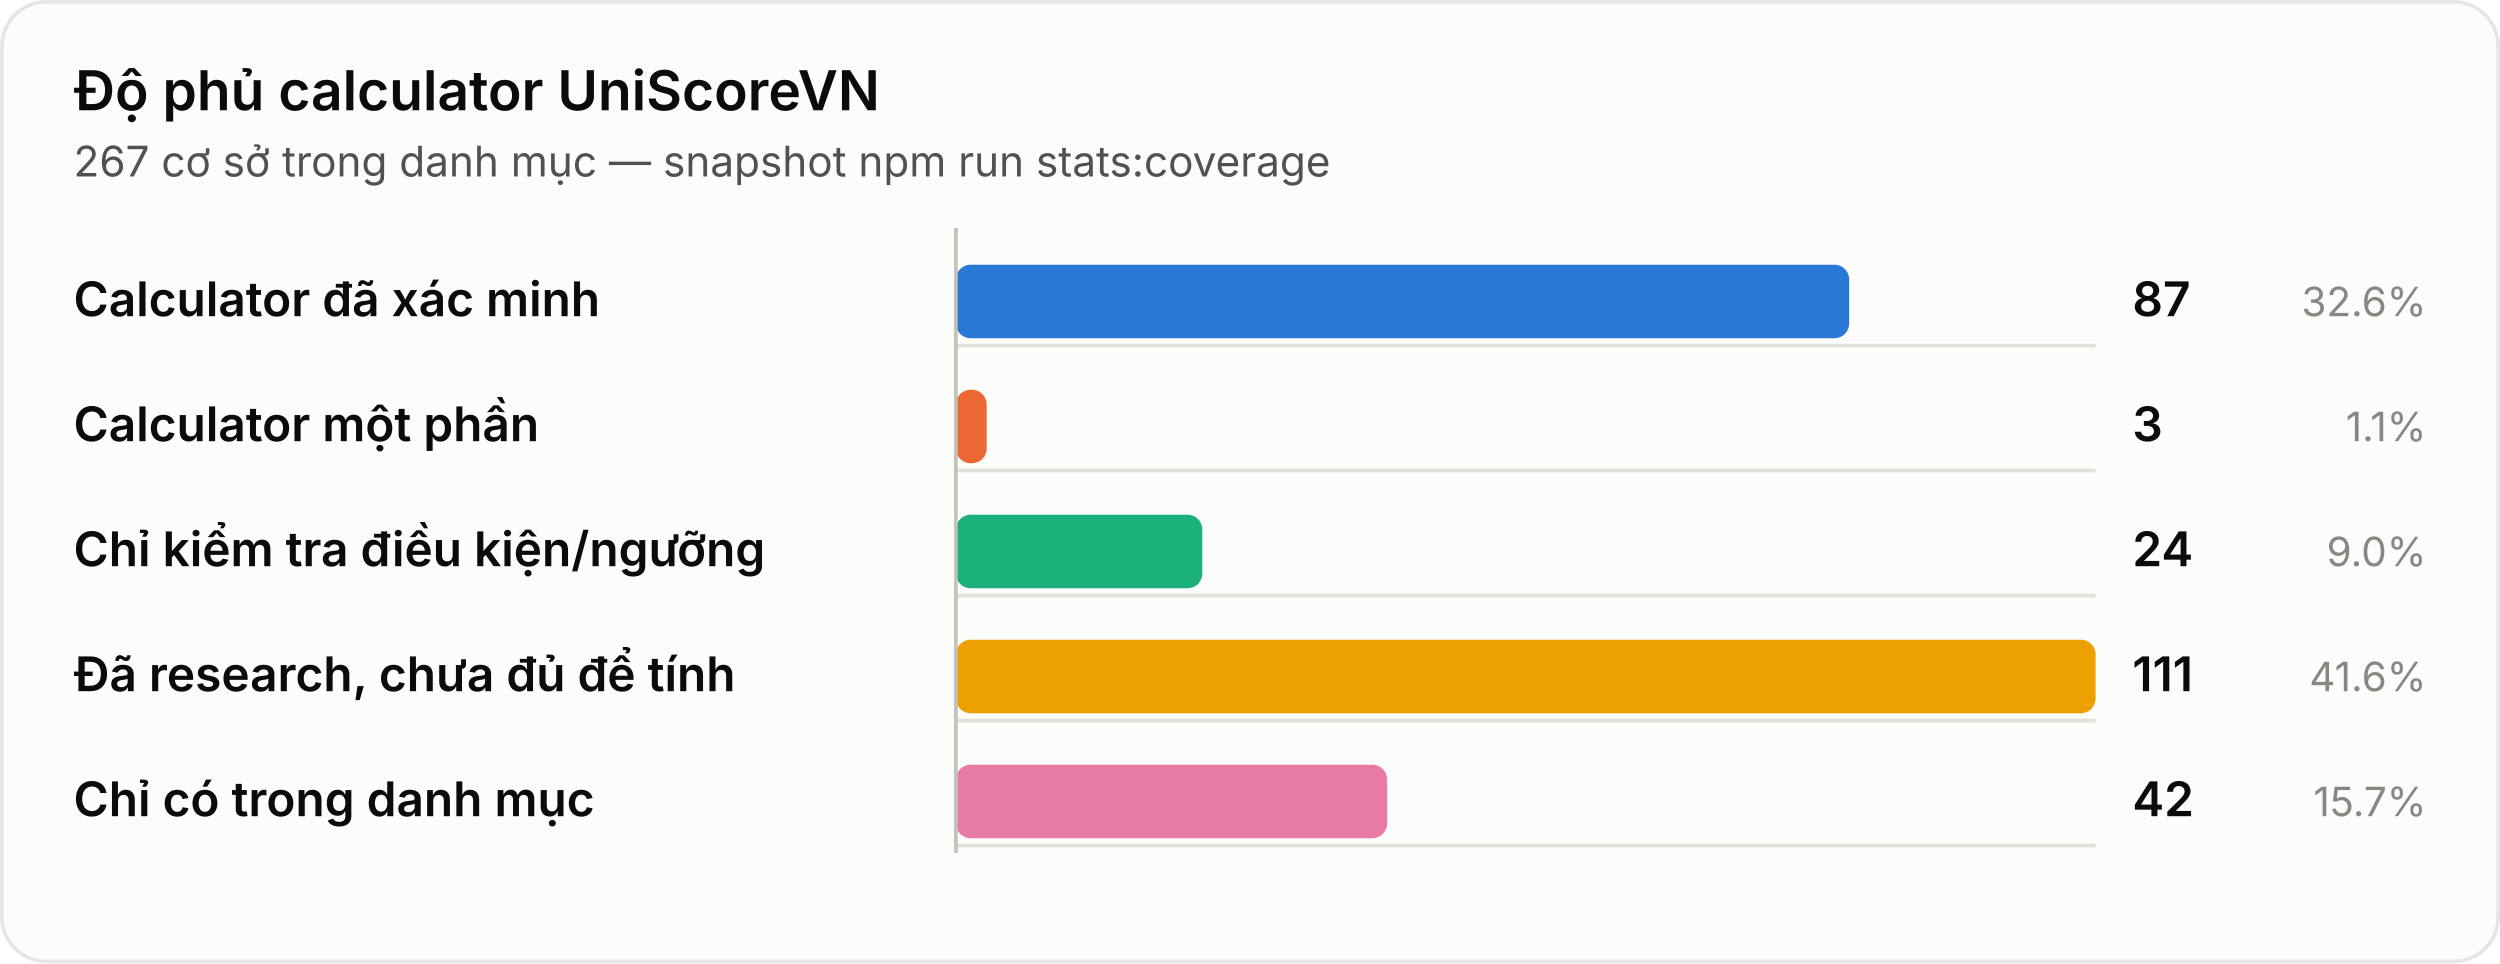
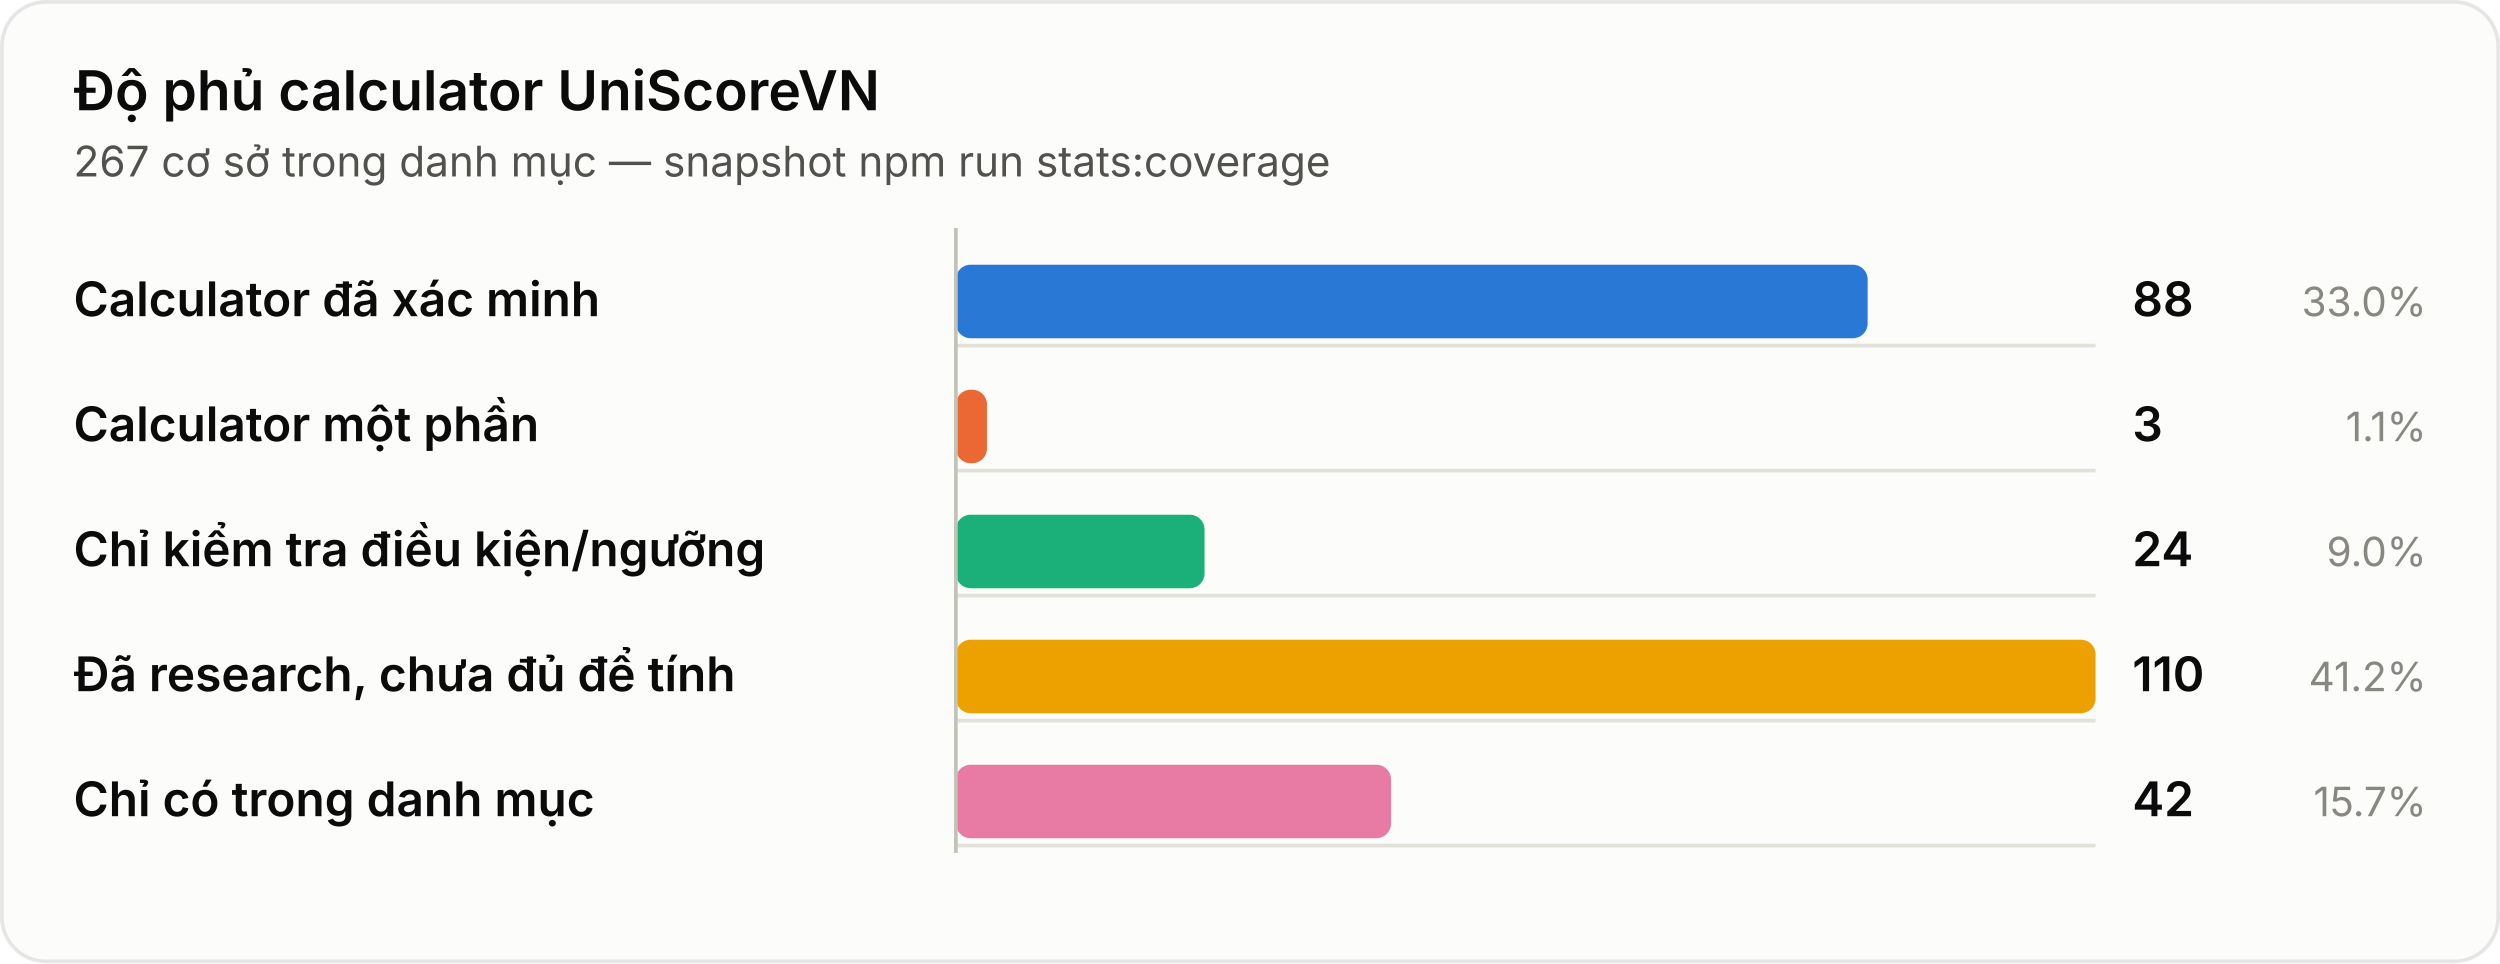
<svg xmlns="http://www.w3.org/2000/svg" width="680" height="262" viewBox="0 0 680 262" font-family="system-ui, -apple-system, Segoe UI, sans-serif">
  <rect x="0.5" y="0.5" width="679" height="261" rx="12" fill="#fcfcfb" stroke="rgba(11,11,11,0.10)" />
  <text x="20" y="30" font-size="15" font-weight="600" fill="#0b0b0b">Độ phủ calculator UniScoreVN</text>
  <text x="20" y="48" font-size="11.5" fill="#52514e">267 cơ sở trong danh mục — snapshot npm run stats:coverage</text>
  <g transform="translate(20, 10)">
    <text x="0" y="76" font-size="13" font-weight="600" fill="#0b0b0b">Calculator đã xác minh</text>
    <line x1="240" y1="84" x2="550" y2="84" stroke="#e1e0d9" stroke-width="1" />
-     <rect x="240" y="62" width="242.973" height="20" rx="4" fill="#2a78d6" />
-     <text x="560" y="76" font-size="13" font-weight="600" fill="#0b0b0b" text-anchor="start">87</text>
-     <text x="640" y="76" font-size="11" fill="#898781" text-anchor="end">32.6%</text>
+     <rect x="240" y="62" width="248" height="20" rx="4" fill="#2a78d6" />
+     <text x="560" y="76" font-size="13" font-weight="600" fill="#0b0b0b" text-anchor="start">88</text>
+     <text x="640" y="76" font-size="11" fill="#898781" text-anchor="end">33.0%</text>
    <text x="0" y="110" font-size="13" font-weight="600" fill="#0b0b0b">Calculator một phần</text>
    <line x1="240" y1="118" x2="550" y2="118" stroke="#e1e0d9" stroke-width="1" />
-     <rect x="240" y="96" width="8.378" height="20" rx="4" fill="#eb6834" />
+     <rect x="240" y="96" width="8.455" height="20" rx="4" fill="#eb6834" />
    <text x="560" y="110" font-size="13" font-weight="600" fill="#0b0b0b" text-anchor="start">3</text>
    <text x="640" y="110" font-size="11" fill="#898781" text-anchor="end">1.1%</text>
    <text x="0" y="144" font-size="13" font-weight="600" fill="#0b0b0b">Chỉ kiểm tra điều kiện/ngưỡng</text>
    <line x1="240" y1="152" x2="550" y2="152" stroke="#e1e0d9" stroke-width="1" />
-     <rect x="240" y="130" width="67.027" height="20" rx="4" fill="#1baf7a" />
+     <rect x="240" y="130" width="67.636" height="20" rx="4" fill="#1baf7a" />
    <text x="560" y="144" font-size="13" font-weight="600" fill="#0b0b0b" text-anchor="start">24</text>
    <text x="640" y="144" font-size="11" fill="#898781" text-anchor="end">9.0%</text>
    <text x="0" y="178" font-size="13" font-weight="600" fill="#0b0b0b">Đã research, chưa đủ để tính</text>
    <line x1="240" y1="186" x2="550" y2="186" stroke="#e1e0d9" stroke-width="1" />
    <rect x="240" y="164" width="310" height="20" rx="4" fill="#eda100" />
-     <text x="560" y="178" font-size="13" font-weight="600" fill="#0b0b0b" text-anchor="start">111</text>
-     <text x="640" y="178" font-size="11" fill="#898781" text-anchor="end">41.6%</text>
+     <text x="560" y="178" font-size="13" font-weight="600" fill="#0b0b0b" text-anchor="start">110</text>
+     <text x="640" y="178" font-size="11" fill="#898781" text-anchor="end">41.2%</text>
    <text x="0" y="212" font-size="13" font-weight="600" fill="#0b0b0b">Chỉ có trong danh mục</text>
    <line x1="240" y1="220" x2="550" y2="220" stroke="#e1e0d9" stroke-width="1" />
-     <rect x="240" y="198" width="117.297" height="20" rx="4" fill="#e87ba4" />
+     <rect x="240" y="198" width="118.364" height="20" rx="4" fill="#e87ba4" />
    <text x="560" y="212" font-size="13" font-weight="600" fill="#0b0b0b" text-anchor="start">42</text>
    <text x="640" y="212" font-size="11" fill="#898781" text-anchor="end">15.7%</text>
    <line x1="240" y1="52" x2="240" y2="222" stroke="#c3c2b7" stroke-width="1" />
  </g>
</svg>
